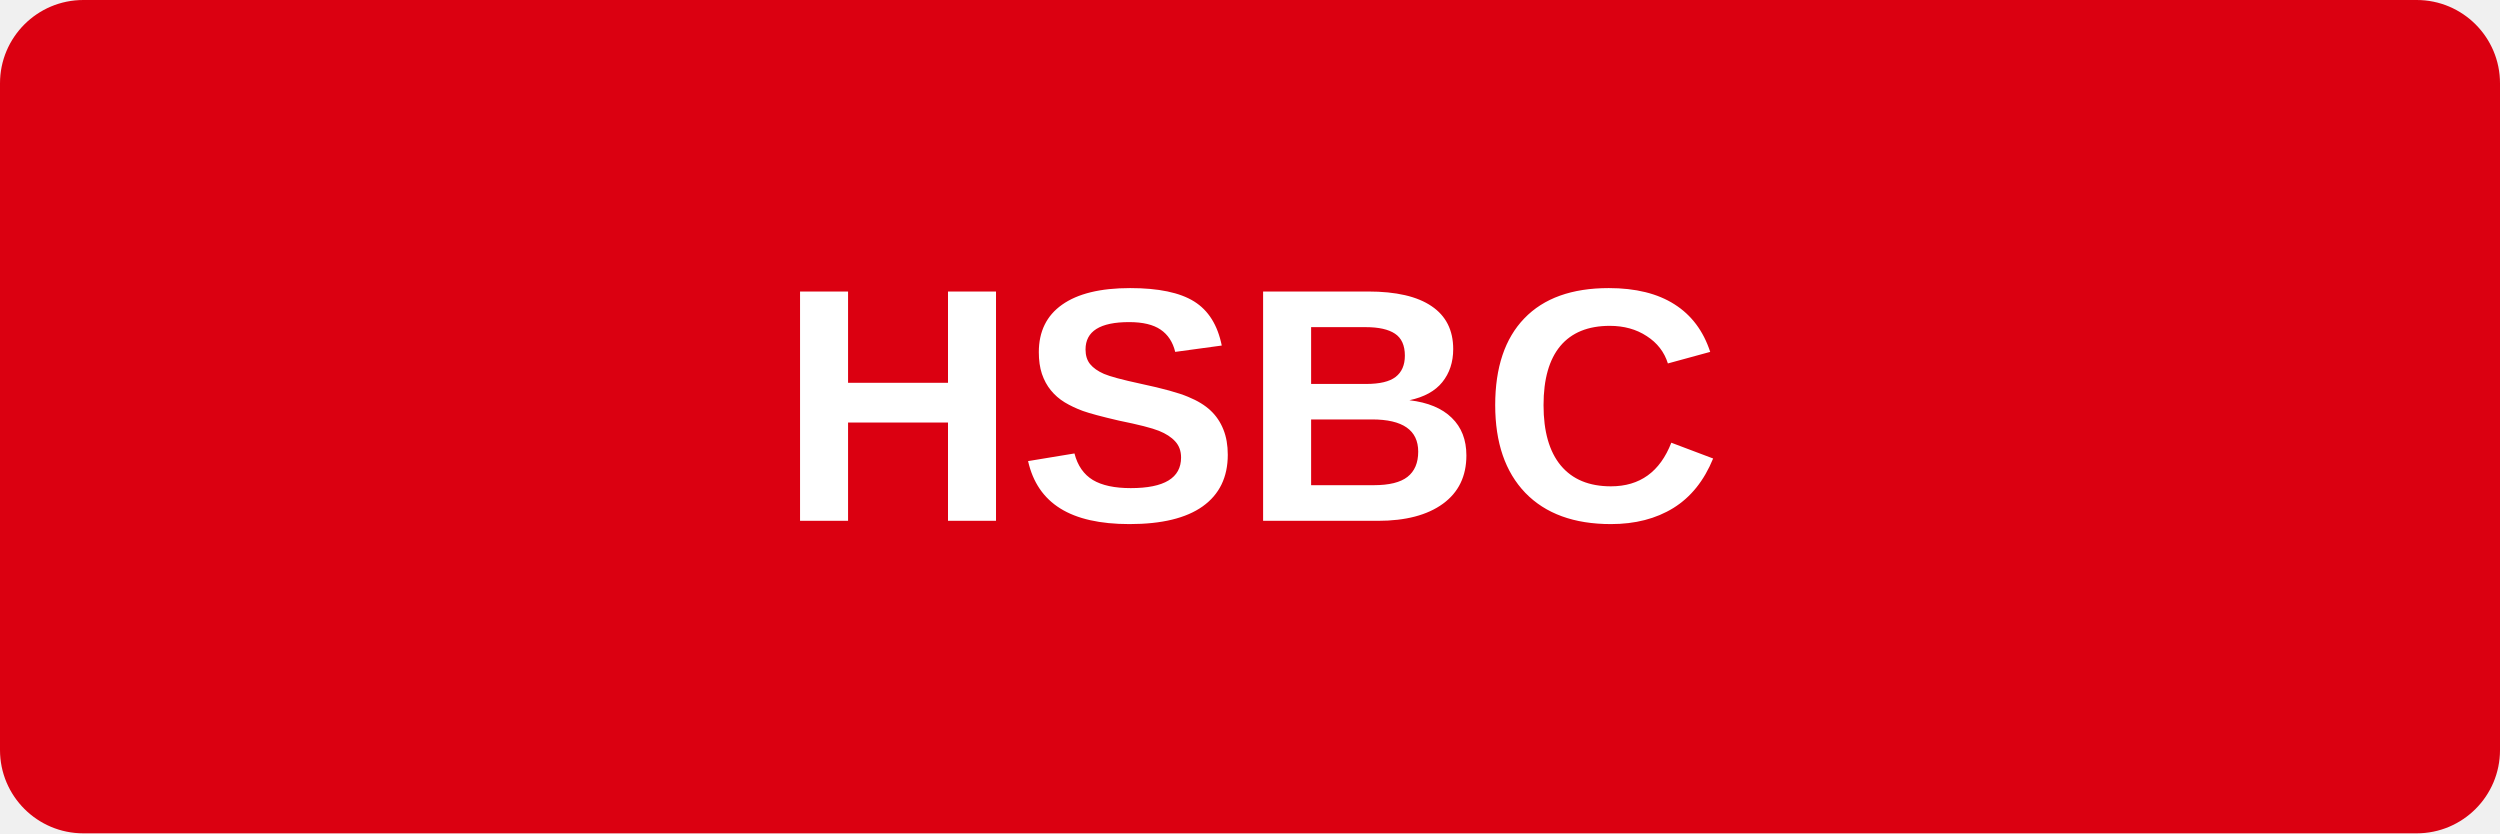
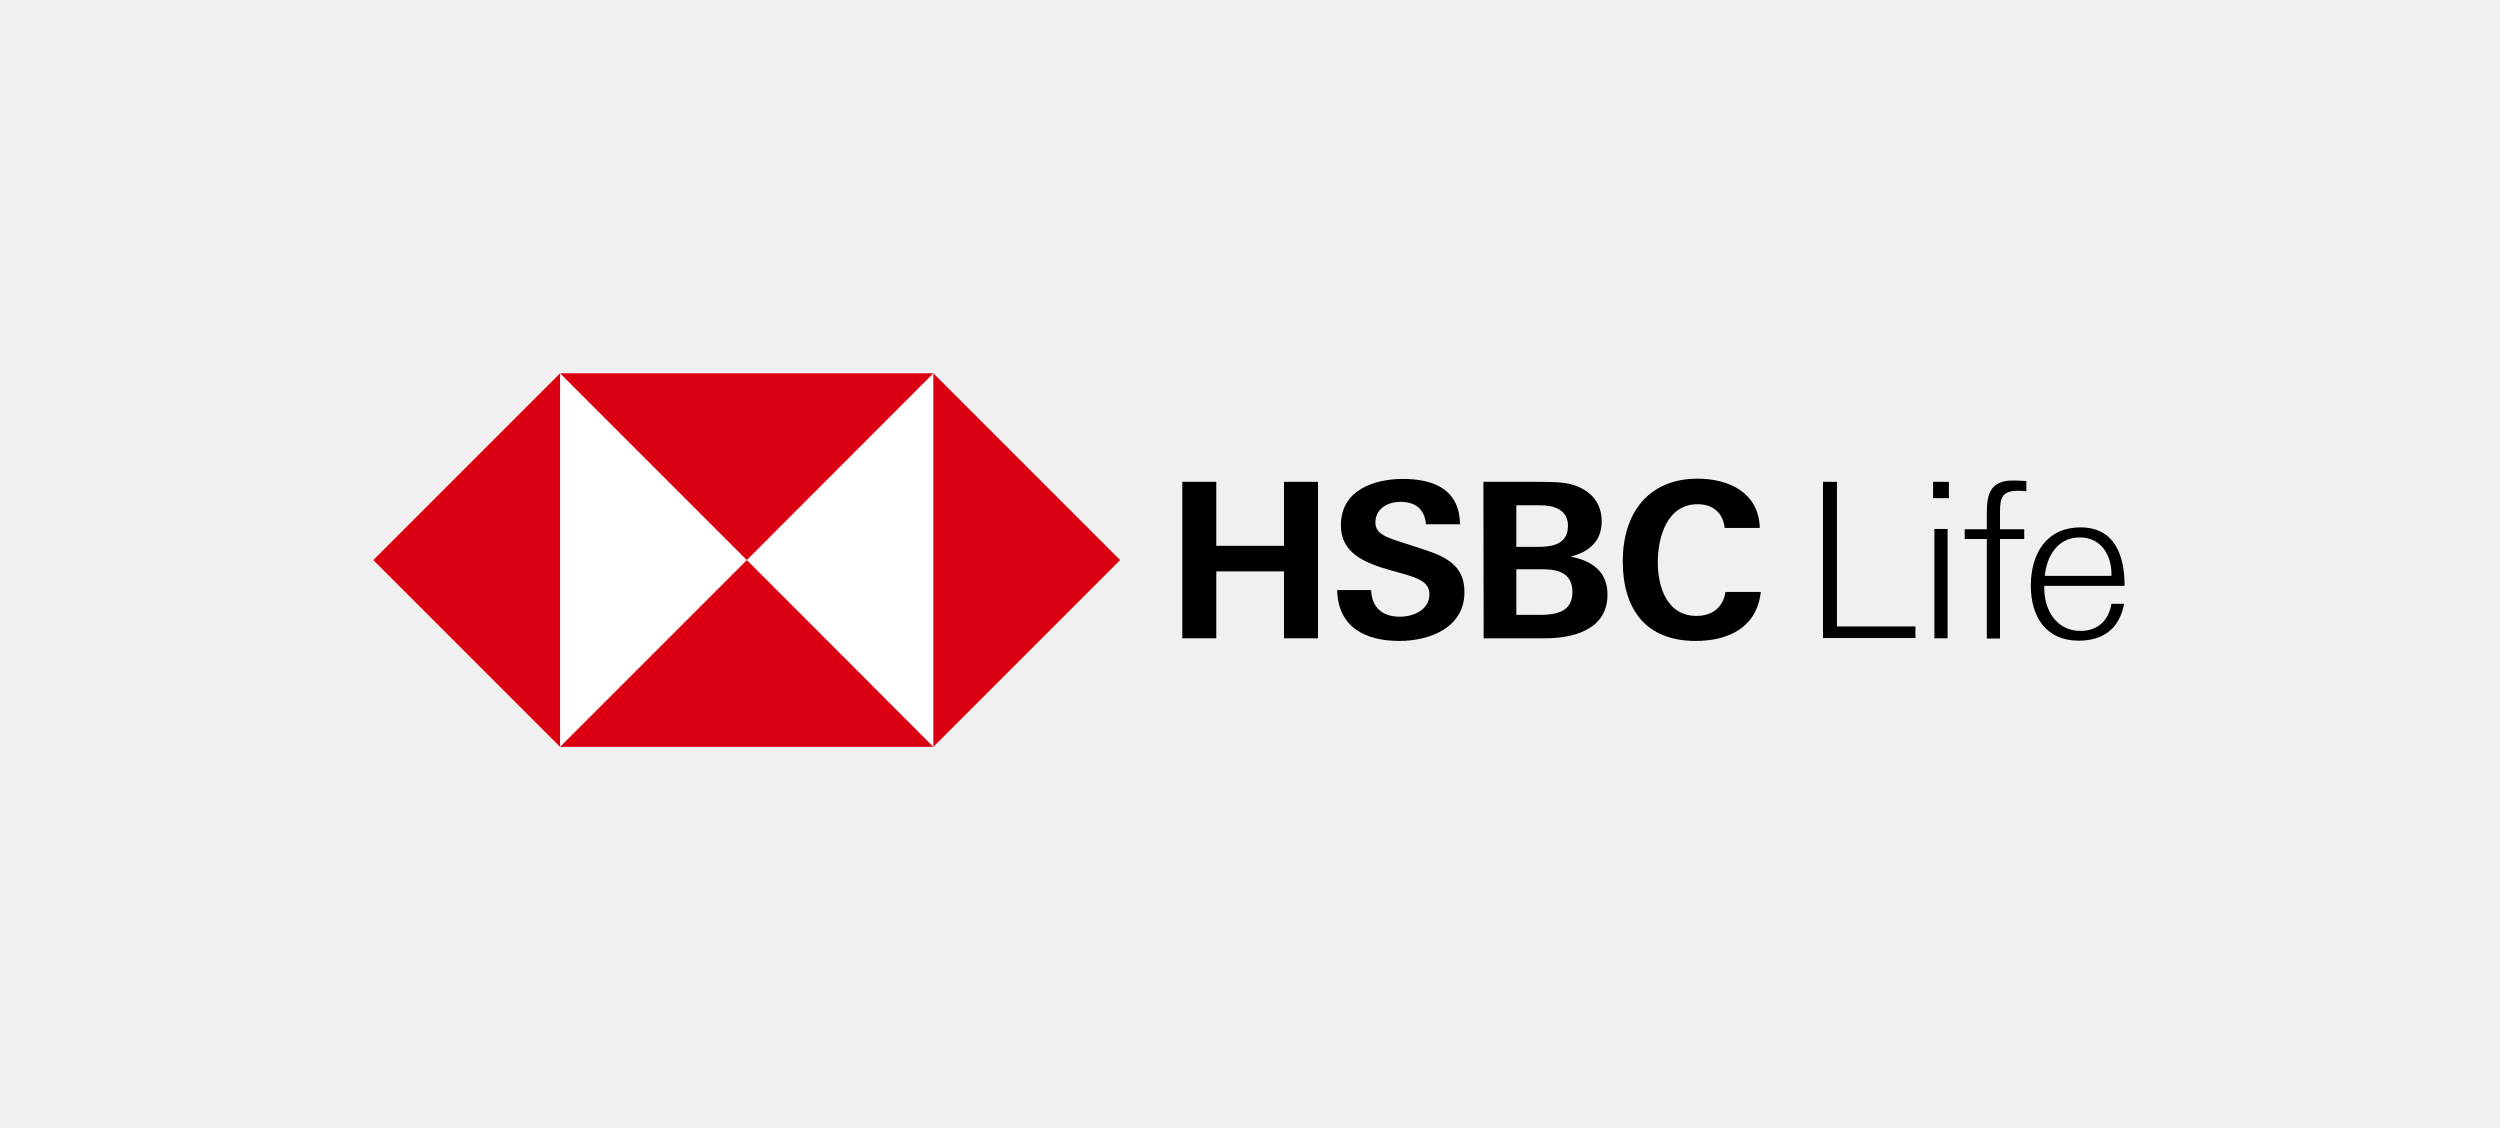
- <svg xmlns="http://www.w3.org/2000/svg" width="240" height="80" viewBox="0 0 240 80" role="img" aria-label="HSBC">
-   <rect width="240" height="80" rx="8" fill="#DB0011" />
-   <text x="120" y="50" text-anchor="middle" fill="#fff" font-family="Arial,Helvetica,sans-serif" font-size="32" font-weight="700">HSBC</text>
+ <svg xmlns="http://www.w3.org/2000/svg" version="1.1" id="HSBC_MASTERBRAND_LOGO_WW_CMYK" x="0px" y="0px" viewBox="0 0 949 428" style="enable-background:new 0 0 949 428;" xml:space="preserve">
+   <style type="text/css">
+ 	.st0{fill:#FFFFFF;}
+ 	.st1{fill:none;}
+ 	.st2{fill:#DB0011;}
+ </style>
+   <rect x="212.6" y="141.7" class="st0" width="141.7" height="141.7" />
+   <polyline class="st1" points="948.3,427.4 0,427.4 0,0 948.3,0 " />
+   <polygon class="st2" points="425.2,212.6 354.3,141.7 354.3,283.5 " />
+   <polygon class="st2" points="283.5,212.6 354.3,141.7 212.6,141.7 " />
+   <polygon class="st2" points="141.7,212.6 212.6,283.5 212.6,141.7 " />
+   <polygon class="st2" points="283.5,212.6 212.6,283.5 354.3,283.5 " />
+   <path d="M487.4,216.9h-25.7v25.4h-12.9v-59.4h12.9v24.3h25.7v-24.3h12.9v59.4h-12.9V216.9z" />
+   <path d="M531.2,243.3c-12.8,0-23.3-5.1-23.6-19.3h12.9c0.2,6.3,3.9,10.1,10.9,10.1c5.2,0,11.2-2.6,11.2-8.5c0-4.6-4-6.1-10.7-8  l-4.3-1.2c-9.4-2.7-18.6-6.3-18.6-17c0-13.2,12.3-17.6,23.6-17.6c11.6,0,21.5,4,21.6,17.2h-12.9c-0.5-5.4-3.6-8.5-9.7-8.5  c-4.8,0-9.5,2.6-9.5,7.8c0,4.4,3.9,5.7,12.3,8.3l4.9,1.6c10.2,3.2,16.6,6.7,16.6,16.6C555.9,238.2,542.8,243.3,531.2,243.3z" />
+   <path d="M563.1,182.9h20.6c6.5,0,9.1,0.2,11.7,0.7c7.2,1.6,12.6,6.3,12.6,14.3c0,7.6-4.8,11.6-11.8,13.4c8,1.5,14,5.6,14,14.4  c0,13.5-13.3,16.6-23.7,16.6h-23.3L563.1,182.9L563.1,182.9z M583.8,207.6c5.7,0,11.4-1.1,11.4-8c0-6.2-5.4-7.8-10.6-7.8h-9v15.8  H583.8z M585,233.4c6,0,11.9-1.4,11.9-8.6c0-7.1-5.1-8.7-11.2-8.7h-10.1v17.3H585z" />
+   <path d="M643.7,243.3c-19.1,0-27.7-12.2-27.7-30.3c0-17.9,9.5-31.3,28.4-31.3c11.8,0,23.3,5.3,23.6,18.7h-13.3  c-0.7-5.9-4.6-9-10.3-9c-11.6,0-15.1,12.5-15.1,22s3.5,20.4,14.7,20.4c5.8,0,10.1-3.1,11-9.1h13.4  C666.9,238.2,656.1,243.3,643.7,243.3z" />
+   <g>
+     <path d="M692,182.9h5.3v54.9h29.8v4.4H692V182.9z" />
+     <path d="M733.8,182.9h6v6.2h-6V182.9z M734.3,200.8h5v41.5h-5V200.8z" />
+     <path d="M766.3,186.3c-6.1,0-7.1,2.2-7.1,8v6.6h9.2v3.7h-9.2v37.8h-5v-37.8h-8.4v-3.7h8.4v-6.2c0-6.5,1-12.3,9.8-12.3   c1.7,0,3.4,0.1,5.2,0.2v3.9C768.4,186.4,767.3,186.3,766.3,186.3z" />
+     <path d="M776,223.3c0,8.4,4.7,16.2,13.8,16.2c6.6,0,10.7-4.1,11.7-10.3h4.8c-1.7,9.3-7.8,14-17.2,14c-12.6,0-18.2-9.3-18.2-20.9   c0-11.9,5.8-22.1,18.9-22.1c13.2,0,16.7,11.1,16.7,22.2H776V223.3z M789.5,204c-8.4,0-12.6,7.1-13.3,14.6h25.3v-0.8   C801.5,210.5,797.4,204,789.5,204z" />
+   </g>
</svg>
